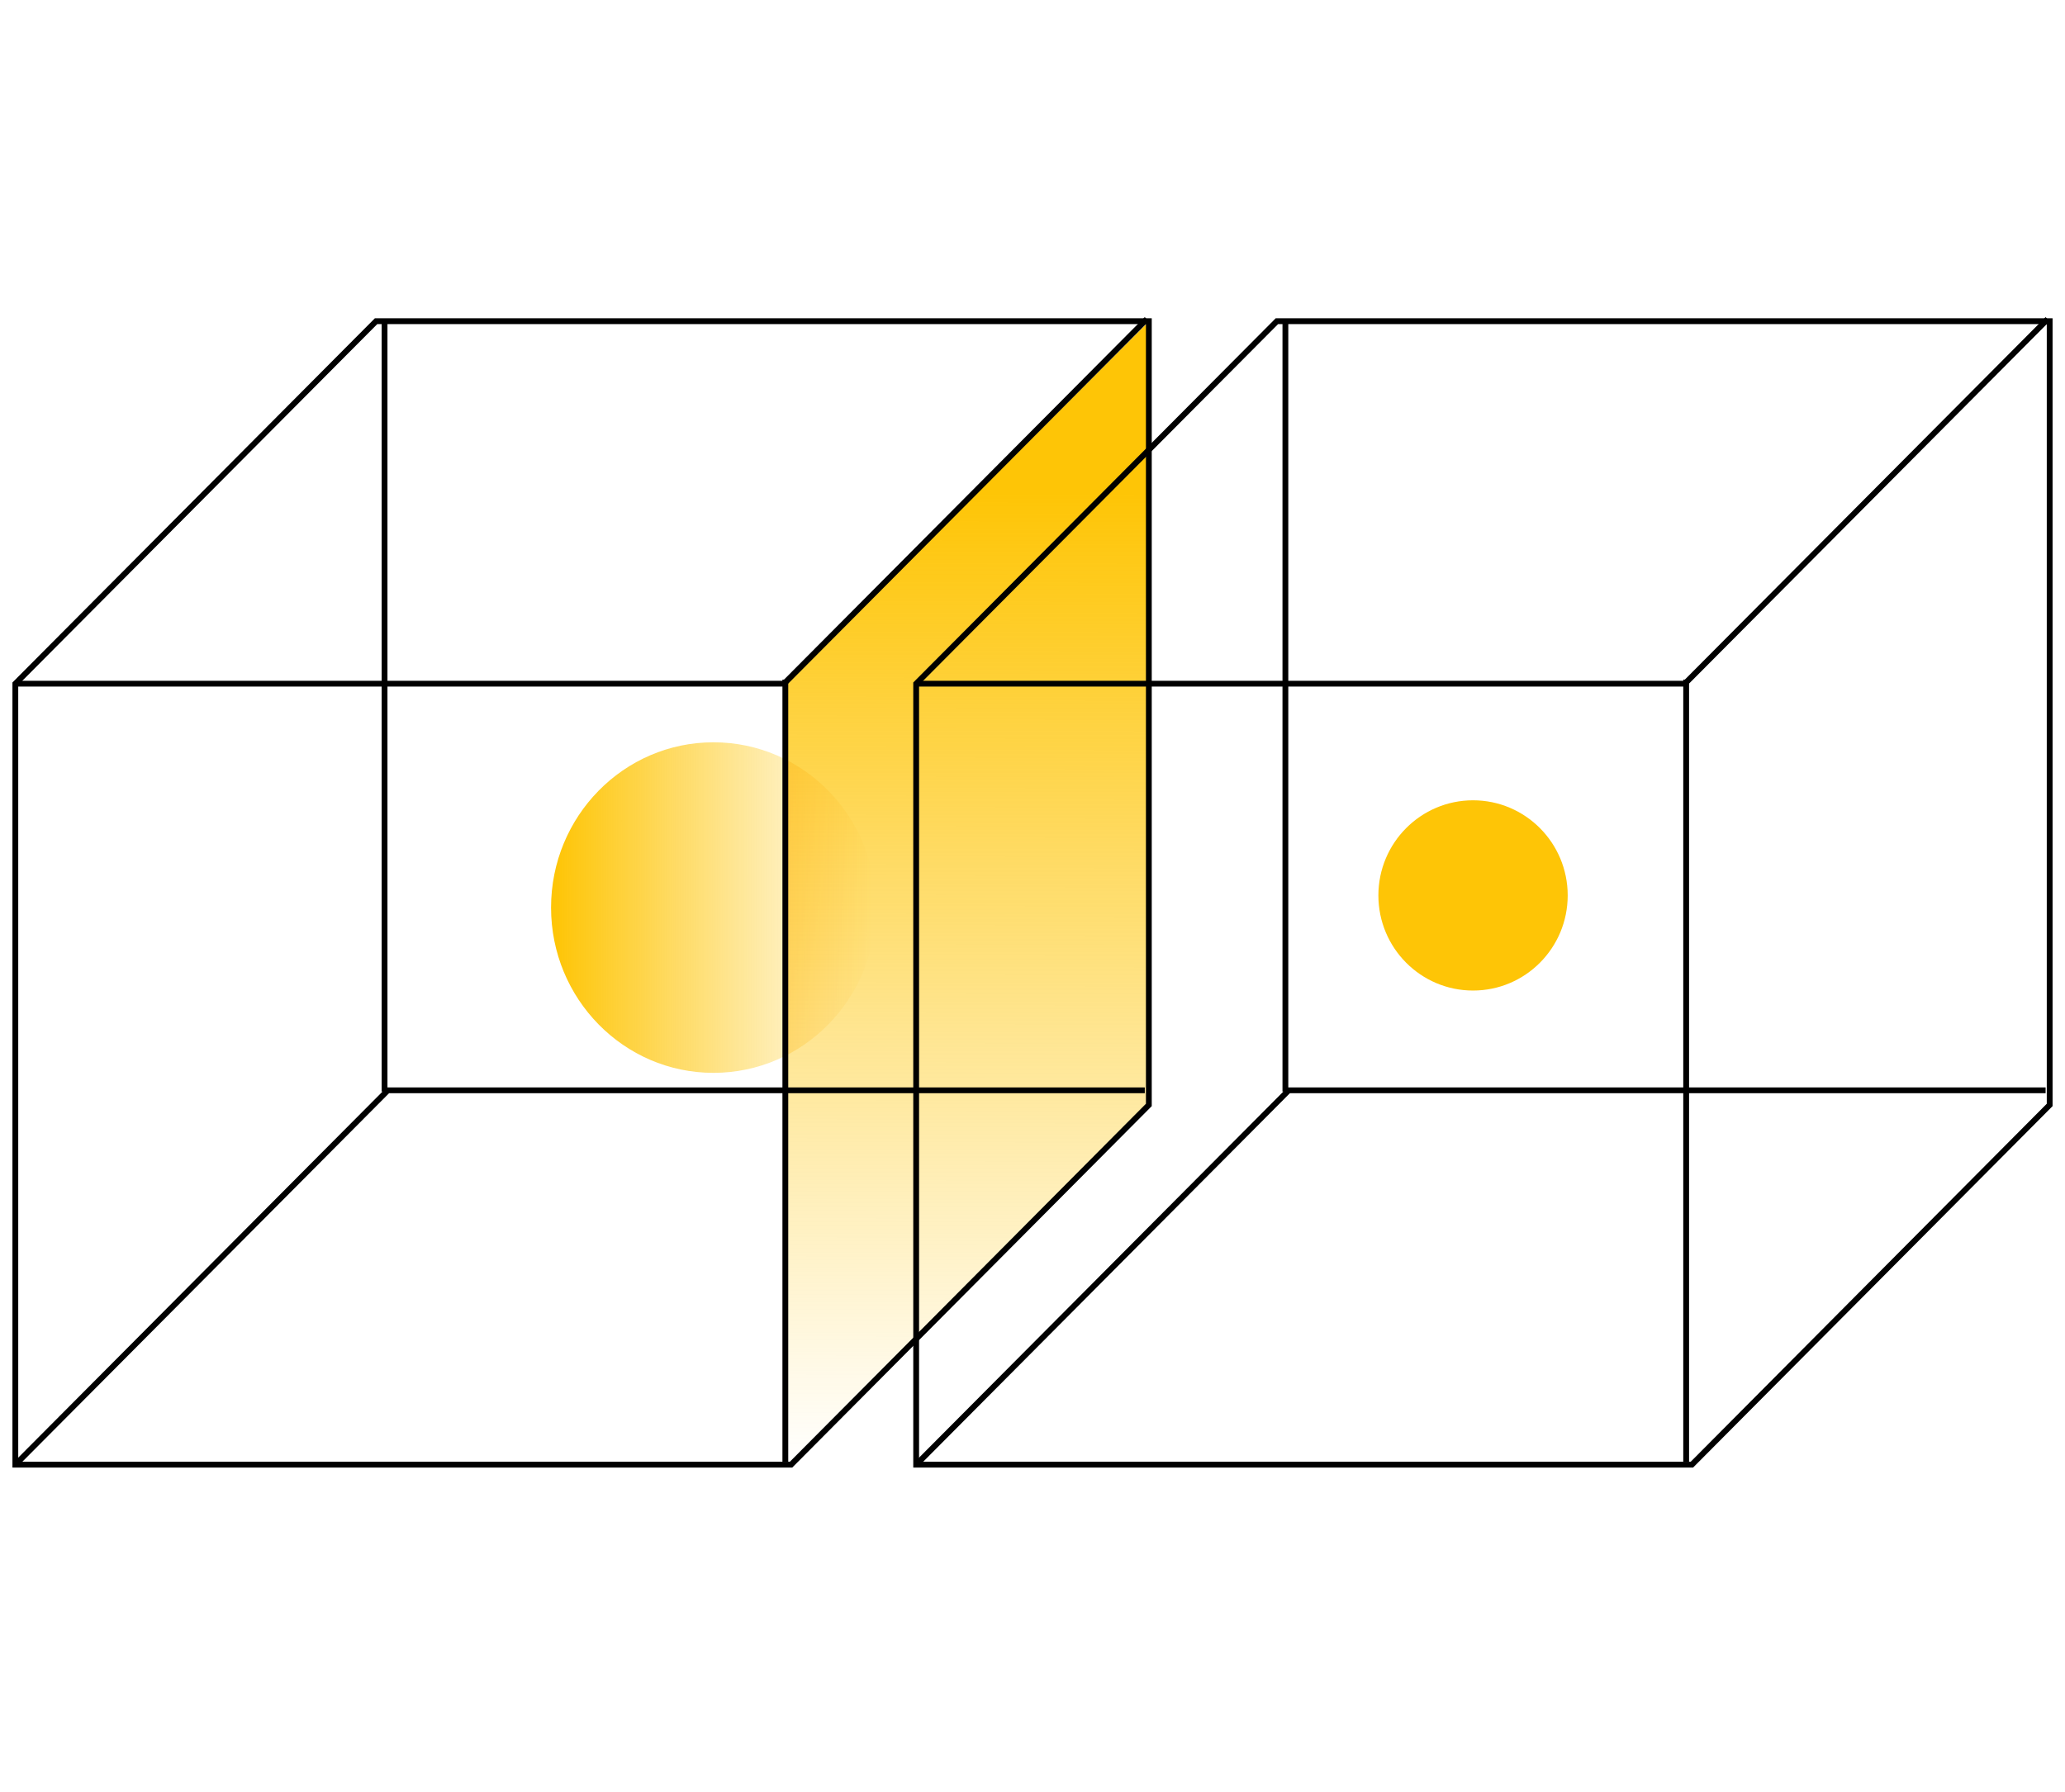
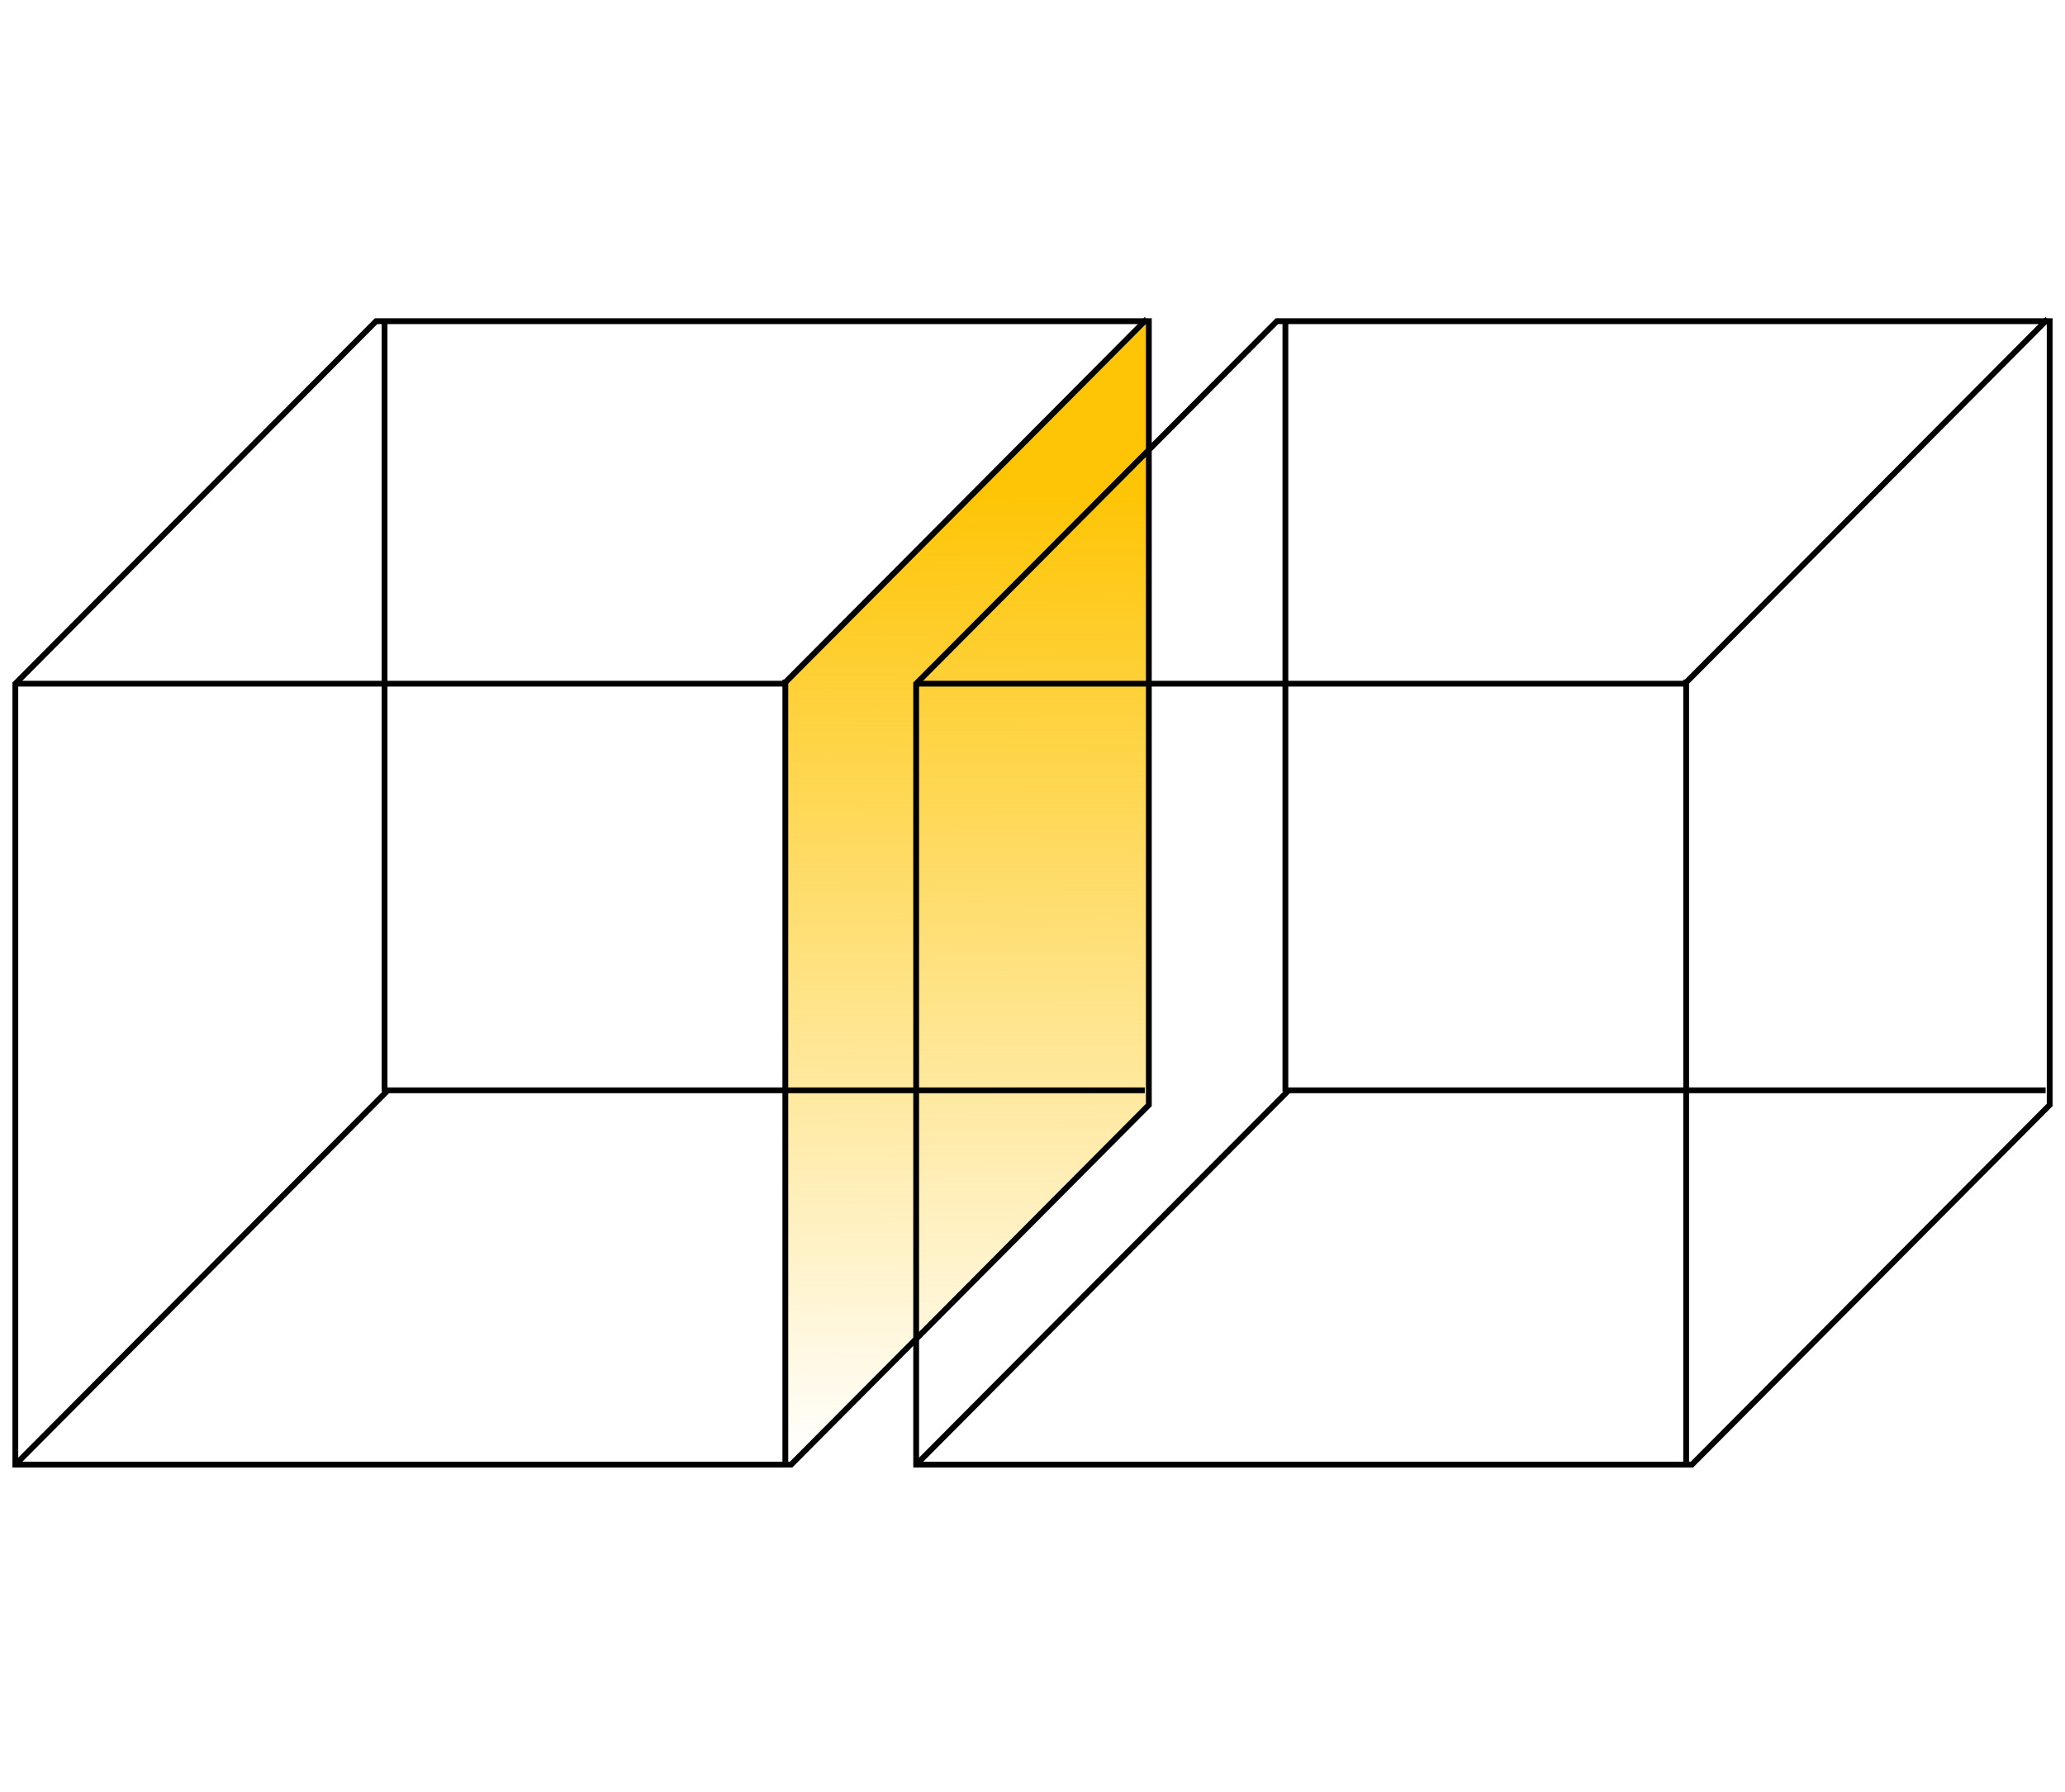
<svg xmlns="http://www.w3.org/2000/svg" width="356" height="309" viewBox="0 0 356 309" fill="none">
  <path d="M135.5 118V252.5L137 252L198 190.5V55.5L135.5 118Z" fill="url(#paint0_linear_582_6062)" />
  <path d="M64.834 55.384L2.644 117.891V252.562H136.376L198.057 190.534V55.384H64.834Z" stroke="black" stroke-miterlimit="10" />
  <path d="M2.644 117.891H135.167L197.707 55.032" stroke="black" stroke-miterlimit="10" />
  <path d="M2.644 252.562L66.87 188.008H197.357" stroke="black" stroke-miterlimit="10" />
  <path d="M135.39 117.188V252.082" stroke="black" stroke-miterlimit="10" />
  <path d="M66.297 55.608V188.232" stroke="black" stroke-miterlimit="10" />
  <path d="M220.134 55.384L157.944 117.891V252.562H291.676L353.357 190.534V55.384H220.134Z" stroke="black" stroke-miterlimit="10" />
  <path d="M157.944 117.891H290.467L353.007 55.032" stroke="black" stroke-miterlimit="10" />
  <path d="M157.944 252.562L222.17 188.008H352.657" stroke="black" stroke-miterlimit="10" />
  <path d="M290.689 117.188V252.082" stroke="black" stroke-miterlimit="10" />
  <path d="M221.597 55.608V188.232" stroke="black" stroke-miterlimit="10" />
  <g style="mix-blend-mode:multiply">
    <g style="mix-blend-mode:multiply">
-       <path d="M253.948 170.807C262.961 170.807 270.267 163.463 270.267 154.404C270.267 145.346 262.961 138.002 253.948 138.002C244.936 138.002 237.629 145.346 237.629 154.404C237.629 163.463 244.936 170.807 253.948 170.807Z" fill="#FEC506" />
-     </g>
+ </g>
  </g>
  <g style="mix-blend-mode:multiply">
    <g style="mix-blend-mode:multiply">
      <path d="M123 185C138.464 185 151 172.24 151 156.5C151 140.76 138.464 128 123 128C107.536 128 95 140.76 95 156.5C95 172.24 107.536 185 123 185Z" fill="url(#paint1_linear_582_6062)" />
    </g>
  </g>
  <defs>
    <linearGradient id="paint0_linear_582_6062" x1="167" y1="85" x2="166.75" y2="252.5" gradientUnits="userSpaceOnUse">
      <stop stop-color="#FEC506" />
      <stop offset="1" stop-color="#FEC506" stop-opacity="0" />
    </linearGradient>
-     <linearGradient id="paint1_linear_582_6062" x1="95.636" y1="155.797" x2="150.542" y2="155.797" gradientUnits="userSpaceOnUse">
-       <stop stop-color="#FEC506" />
-       <stop offset="1" stop-color="#FEC506" stop-opacity="0" />
-     </linearGradient>
  </defs>
</svg>
